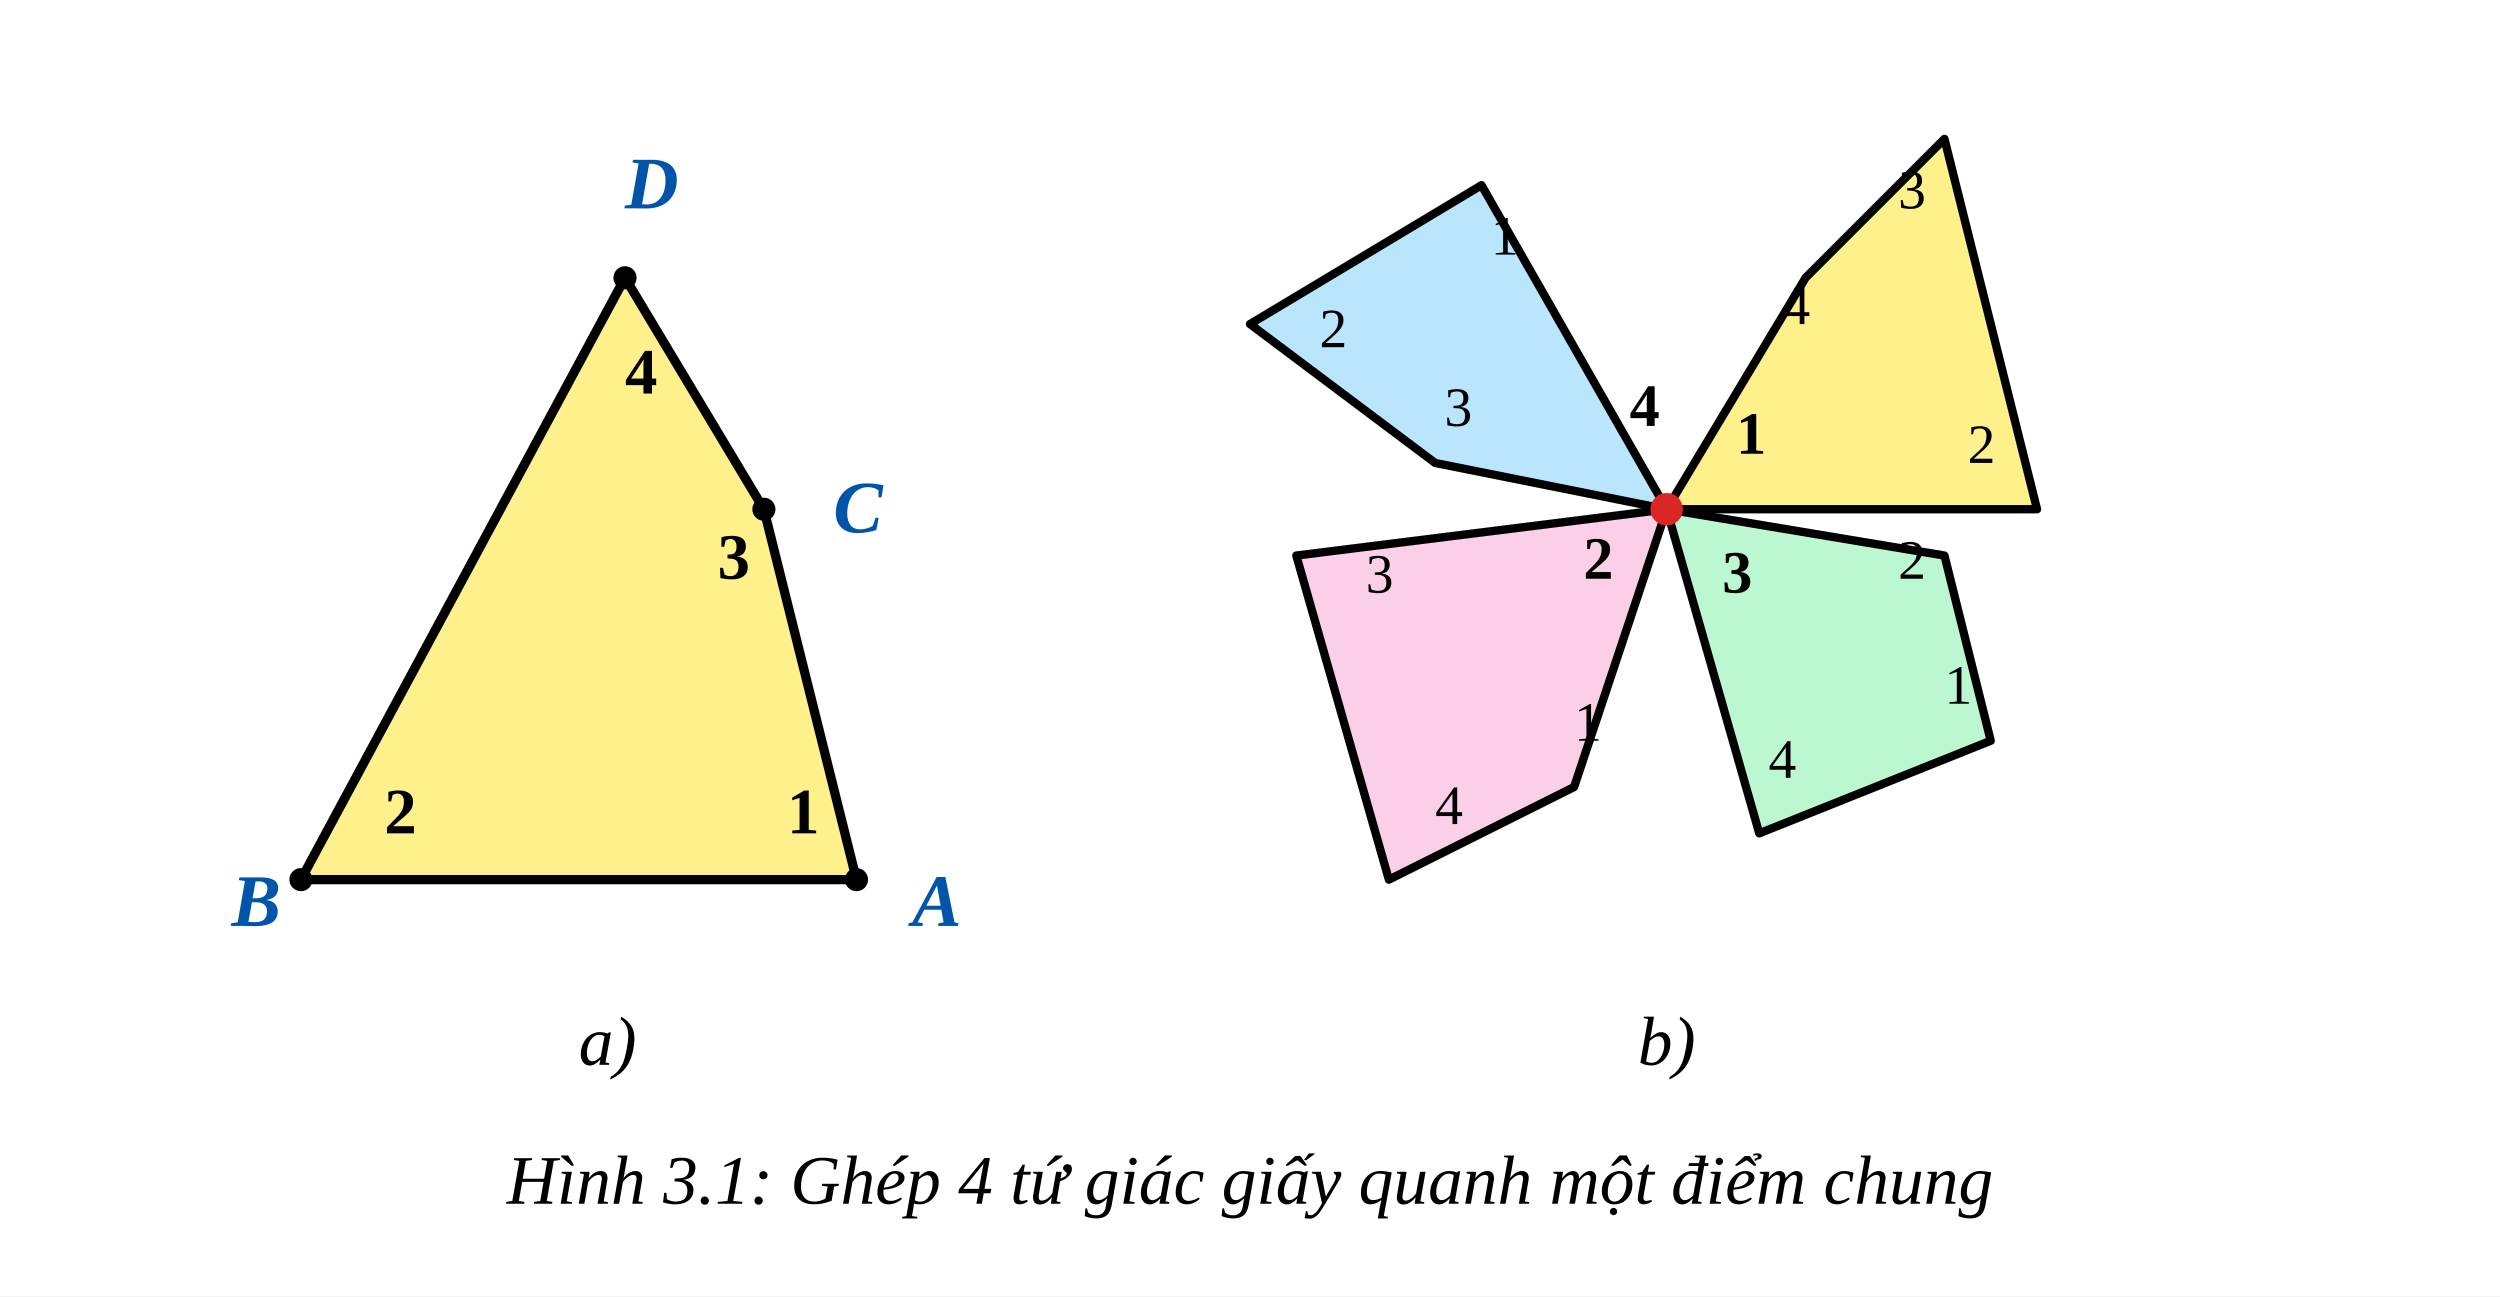
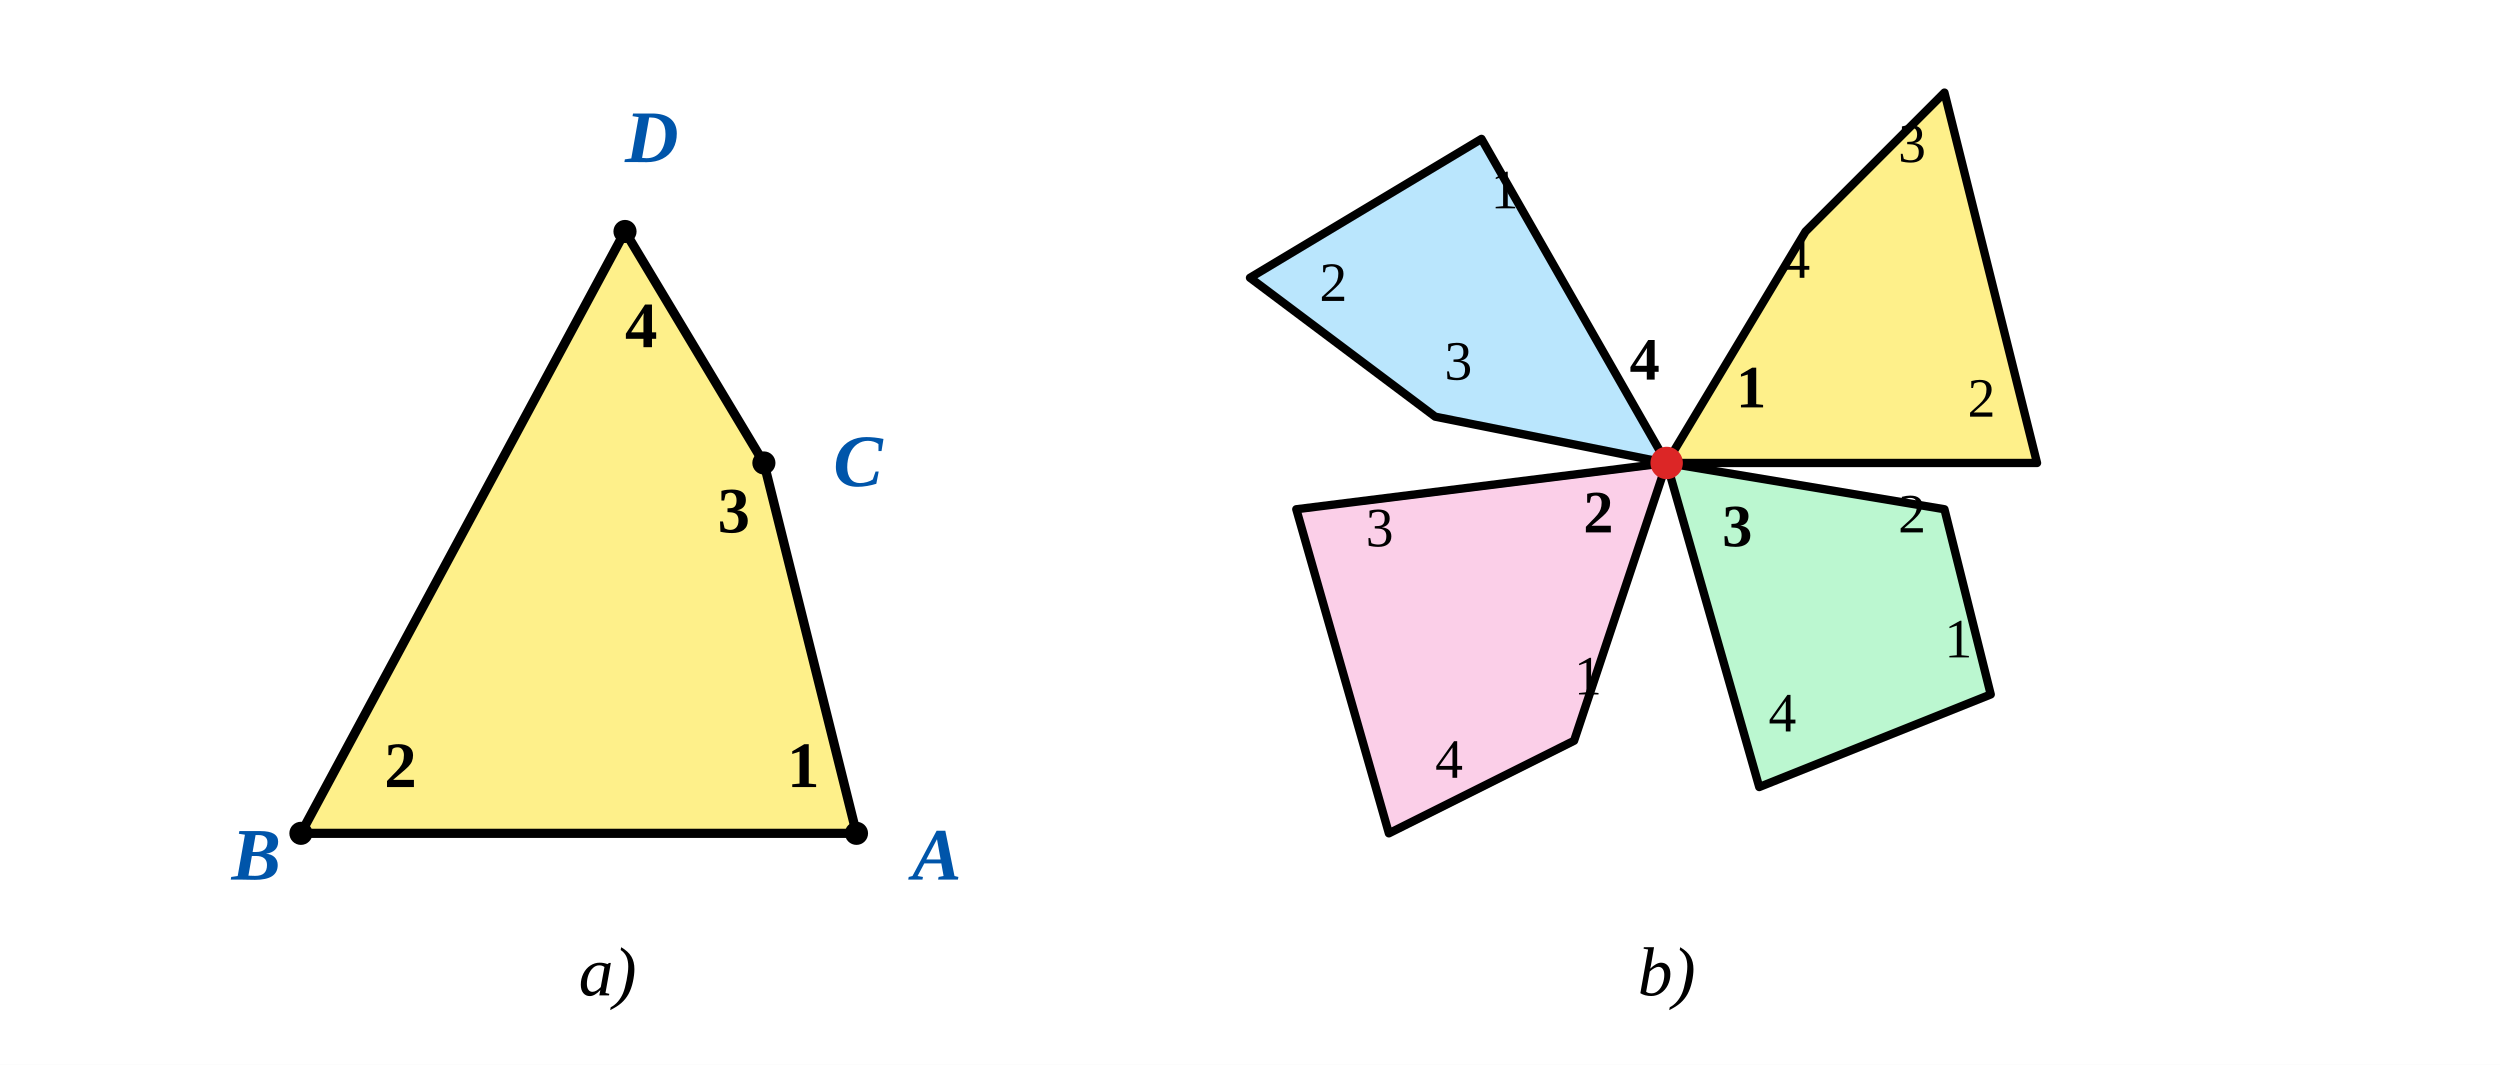
- <svg xmlns="http://www.w3.org/2000/svg" viewBox="0 0 540 280" width="540" height="280">
-   <rect width="540" height="280" fill="#ffffff" />
-   <g transform="translate(15, 20)">
+ <svg xmlns="http://www.w3.org/2000/svg" viewBox="0 0 540 230" width="540" height="230">
+   <rect width="540" height="230" fill="#ffffff" />
+   <g transform="translate(15, 10)">
    <polygon points="120,40 50,170 170,170 150,90" fill="#fef08a" stroke="#000000" stroke-width="2" stroke-linejoin="round" />
    <circle cx="170" cy="170" r="2.5" fill="#000000" />
    <circle cx="50" cy="170" r="2.5" fill="#000000" />
    <circle cx="120" cy="40" r="2.5" fill="#000000" />
    <circle cx="150" cy="90" r="2.5" fill="#000000" />
    <text x="182" y="180" font-family="'Times New Roman', serif" font-style="italic" font-size="16" font-weight="bold" fill="#0055aa">A</text>
    <text x="35" y="180" font-family="'Times New Roman', serif" font-style="italic" font-size="16" font-weight="bold" fill="#0055aa">B</text>
    <text x="120" y="25" font-family="'Times New Roman', serif" font-style="italic" font-size="16" font-weight="bold" fill="#0055aa">D</text>
    <text x="165" y="95" font-family="'Times New Roman', serif" font-style="italic" font-size="16" font-weight="bold" fill="#0055aa">C</text>
    <text x="155" y="160" font-family="'Times New Roman', serif" font-size="14" font-weight="bold" fill="#000000">1</text>
    <text x="68" y="160" font-family="'Times New Roman', serif" font-size="14" font-weight="bold" fill="#000000">2</text>
    <text x="140" y="105" font-family="'Times New Roman', serif" font-size="14" font-weight="bold" fill="#000000">3</text>
    <text x="120" y="65" font-family="'Times New Roman', serif" font-size="14" font-weight="bold" fill="#000000">4</text>
-     <text x="110" y="210" font-family="'Times New Roman', serif" font-style="italic" font-size="15" fill="#000000">a)</text>
+     <text x="110" y="205" font-family="'Times New Roman', serif" font-style="italic" font-size="15" fill="#000000">a)</text>
  </g>
-   <g transform="translate(360, 110)">
+   <g transform="translate(360, 100)">
    <polygon points="0,0 80,0 60,-80 30,-50" fill="#fef08a" stroke="#000000" stroke-width="1.8" stroke-linejoin="round" />
    <text x="15" y="-12" font-family="'Times New Roman', serif" font-size="13" font-weight="bold">1</text>
    <text x="65" y="-10" font-family="'Times New Roman', serif" font-size="12">2</text>
    <text x="50" y="-65" font-family="'Times New Roman', serif" font-size="12">3</text>
    <text x="25" y="-40" font-family="'Times New Roman', serif" font-size="12">4</text>
    <polygon points="0,0 -40,-70 -90,-40 -50,-10" fill="#bae6fd" stroke="#000000" stroke-width="1.8" stroke-linejoin="round" />
    <text x="-8" y="-18" font-family="'Times New Roman', serif" font-size="13" font-weight="bold">4</text>
    <text x="-38" y="-55" font-family="'Times New Roman', serif" font-size="12">1</text>
    <text x="-75" y="-35" font-family="'Times New Roman', serif" font-size="12">2</text>
    <text x="-48" y="-18" font-family="'Times New Roman', serif" font-size="12">3</text>
    <polygon points="0,0 -80,10 -60,80 -20,60" fill="#fbcfe8" stroke="#000000" stroke-width="1.8" stroke-linejoin="round" />
    <text x="-18" y="15" font-family="'Times New Roman', serif" font-size="13" font-weight="bold">2</text>
    <text x="-65" y="18" font-family="'Times New Roman', serif" font-size="12">3</text>
    <text x="-50" y="68" font-family="'Times New Roman', serif" font-size="12">4</text>
    <text x="-20" y="50" font-family="'Times New Roman', serif" font-size="12">1</text>
    <polygon points="0,0 20,70 70,50 60,10" fill="#bbf7d0" stroke="#000000" stroke-width="1.8" stroke-linejoin="round" />
    <text x="12" y="18" font-family="'Times New Roman', serif" font-size="13" font-weight="bold">3</text>
    <text x="22" y="58" font-family="'Times New Roman', serif" font-size="12">4</text>
    <text x="60" y="42" font-family="'Times New Roman', serif" font-size="12">1</text>
    <text x="50" y="15" font-family="'Times New Roman', serif" font-size="12">2</text>
    <circle cx="0" cy="0" r="3.5" fill="#dc2626" />
-     <text x="0" y="120" text-anchor="middle" font-family="'Times New Roman', serif" font-style="italic" font-size="15" fill="#000000">b)</text>
+     <text x="0" y="115" text-anchor="middle" font-family="'Times New Roman', serif" font-style="italic" font-size="15" fill="#000000">b)</text>
  </g>
-   <text x="270" y="260" text-anchor="middle" font-family="'Times New Roman', serif" font-style="italic" font-size="15" fill="#000000">Hình 3.1: Ghép 4 tứ giác giấy quanh một điểm chung</text>
</svg>
